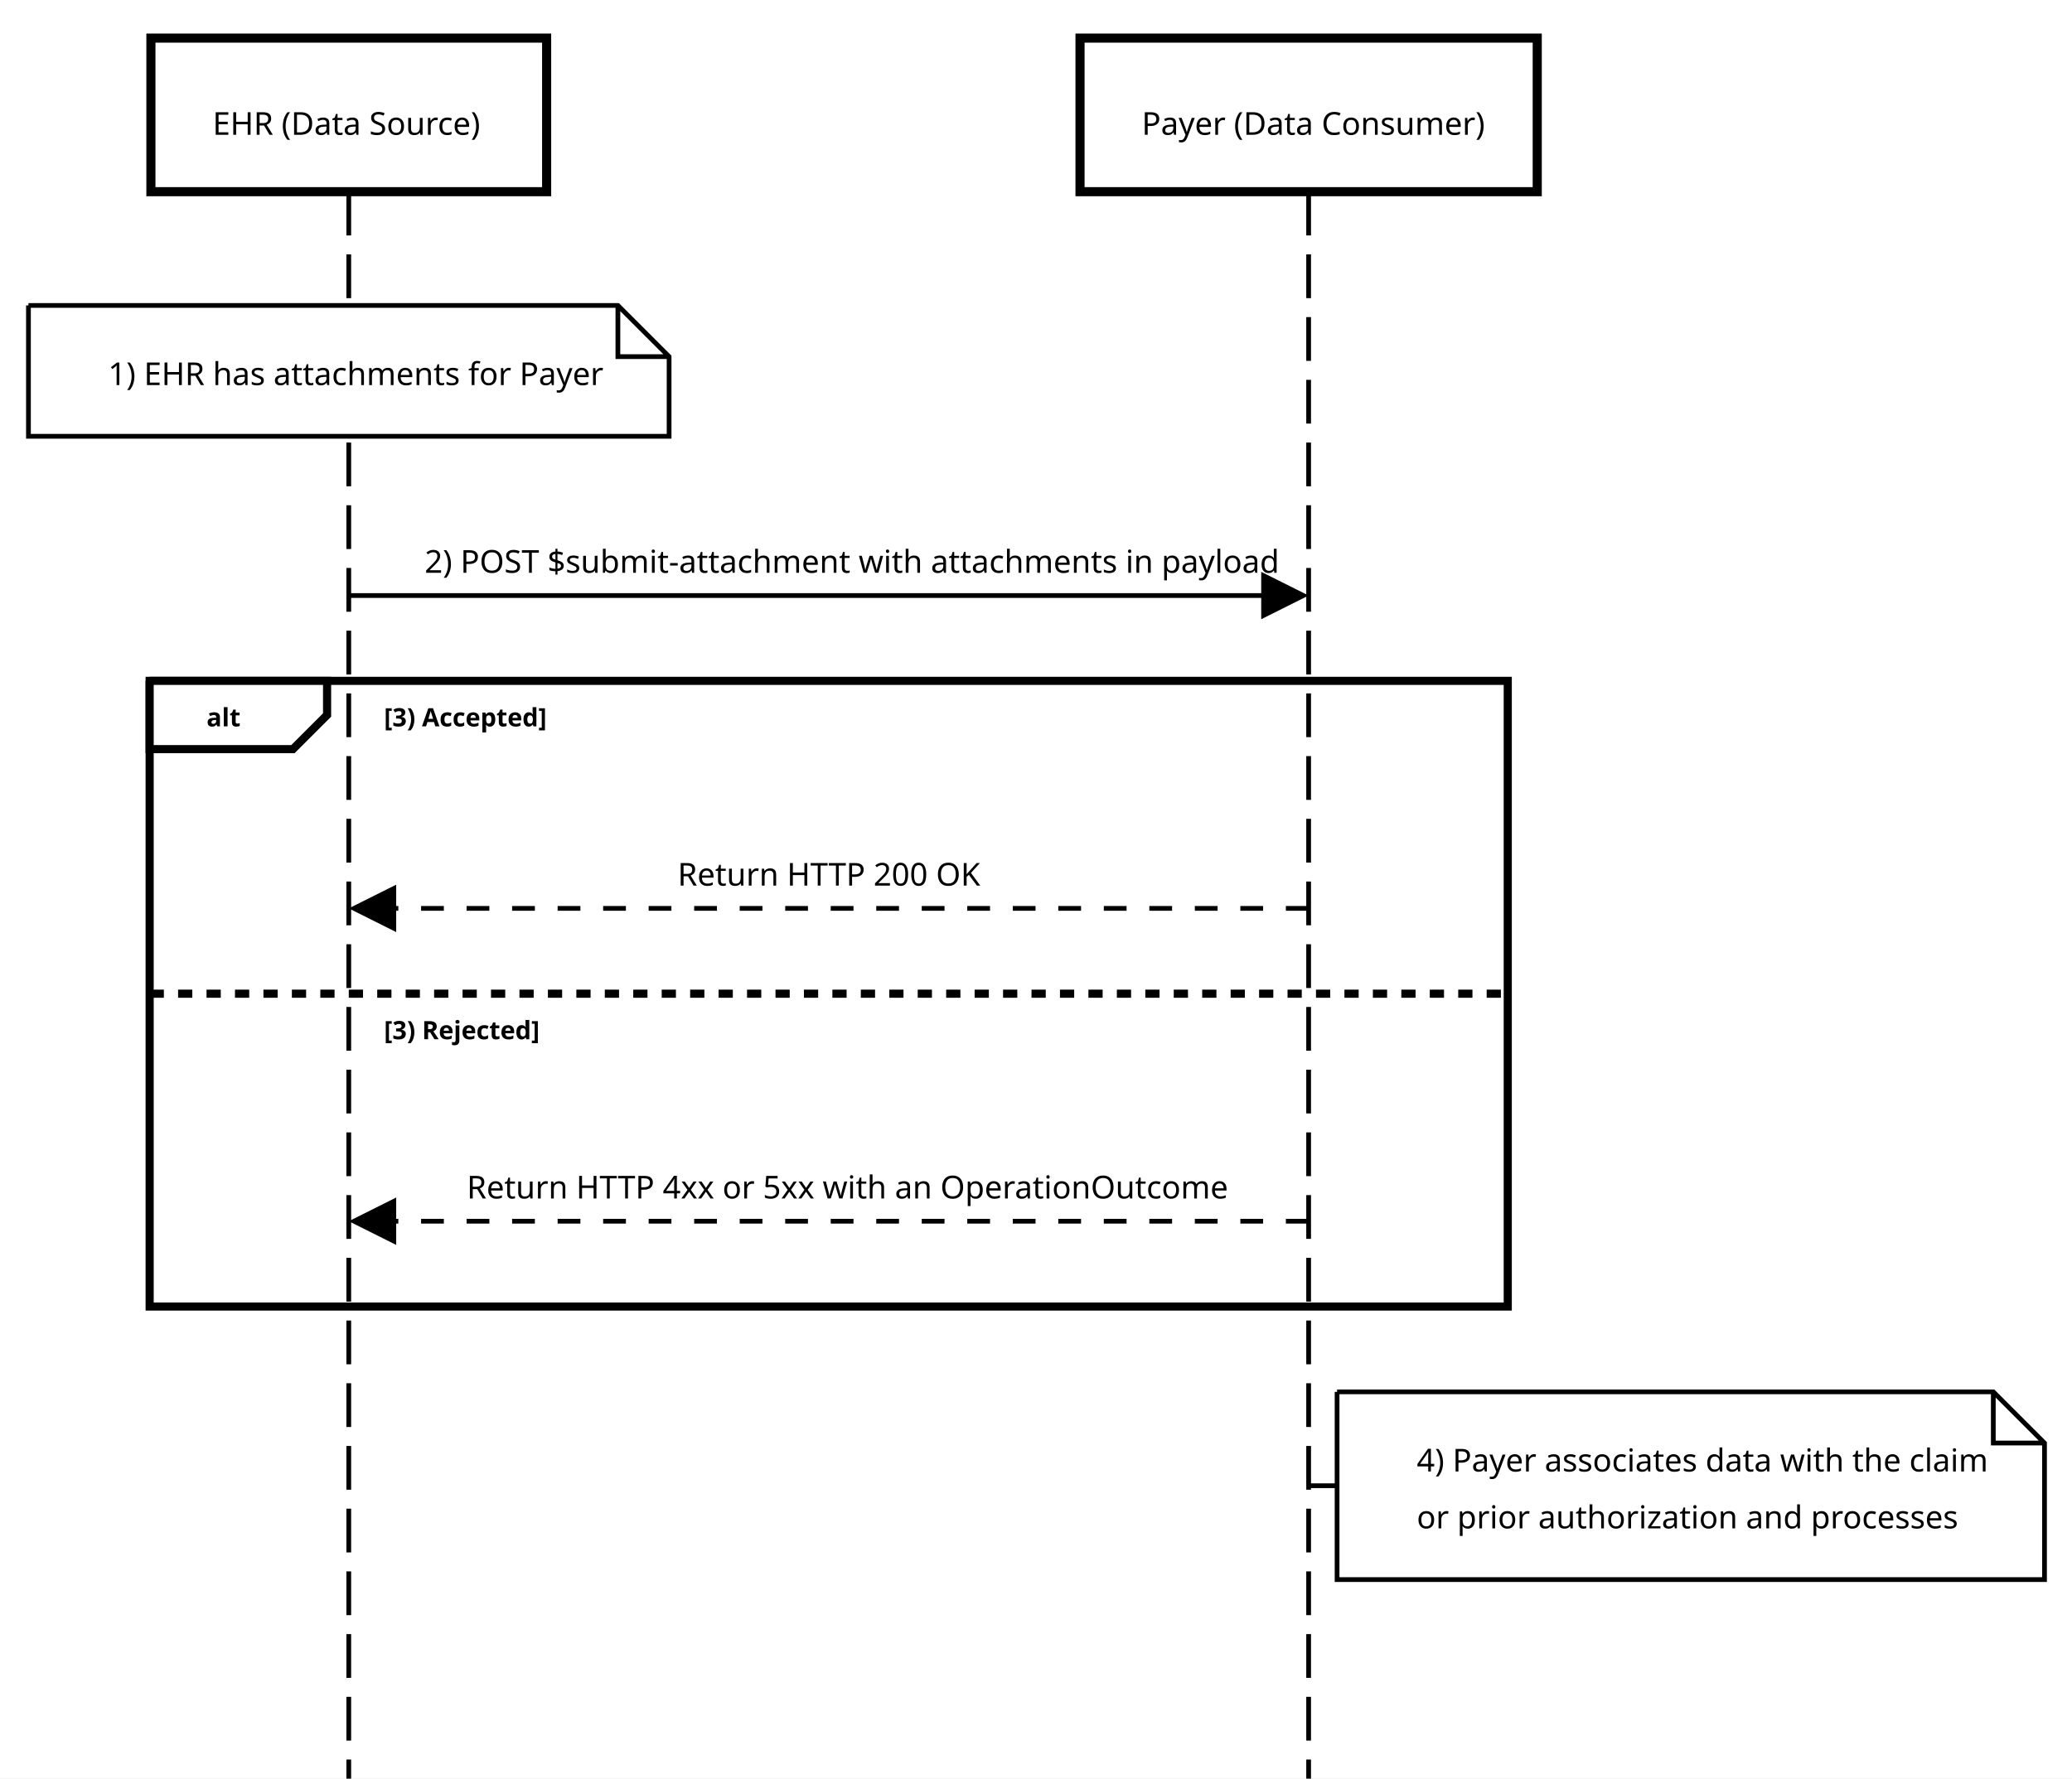
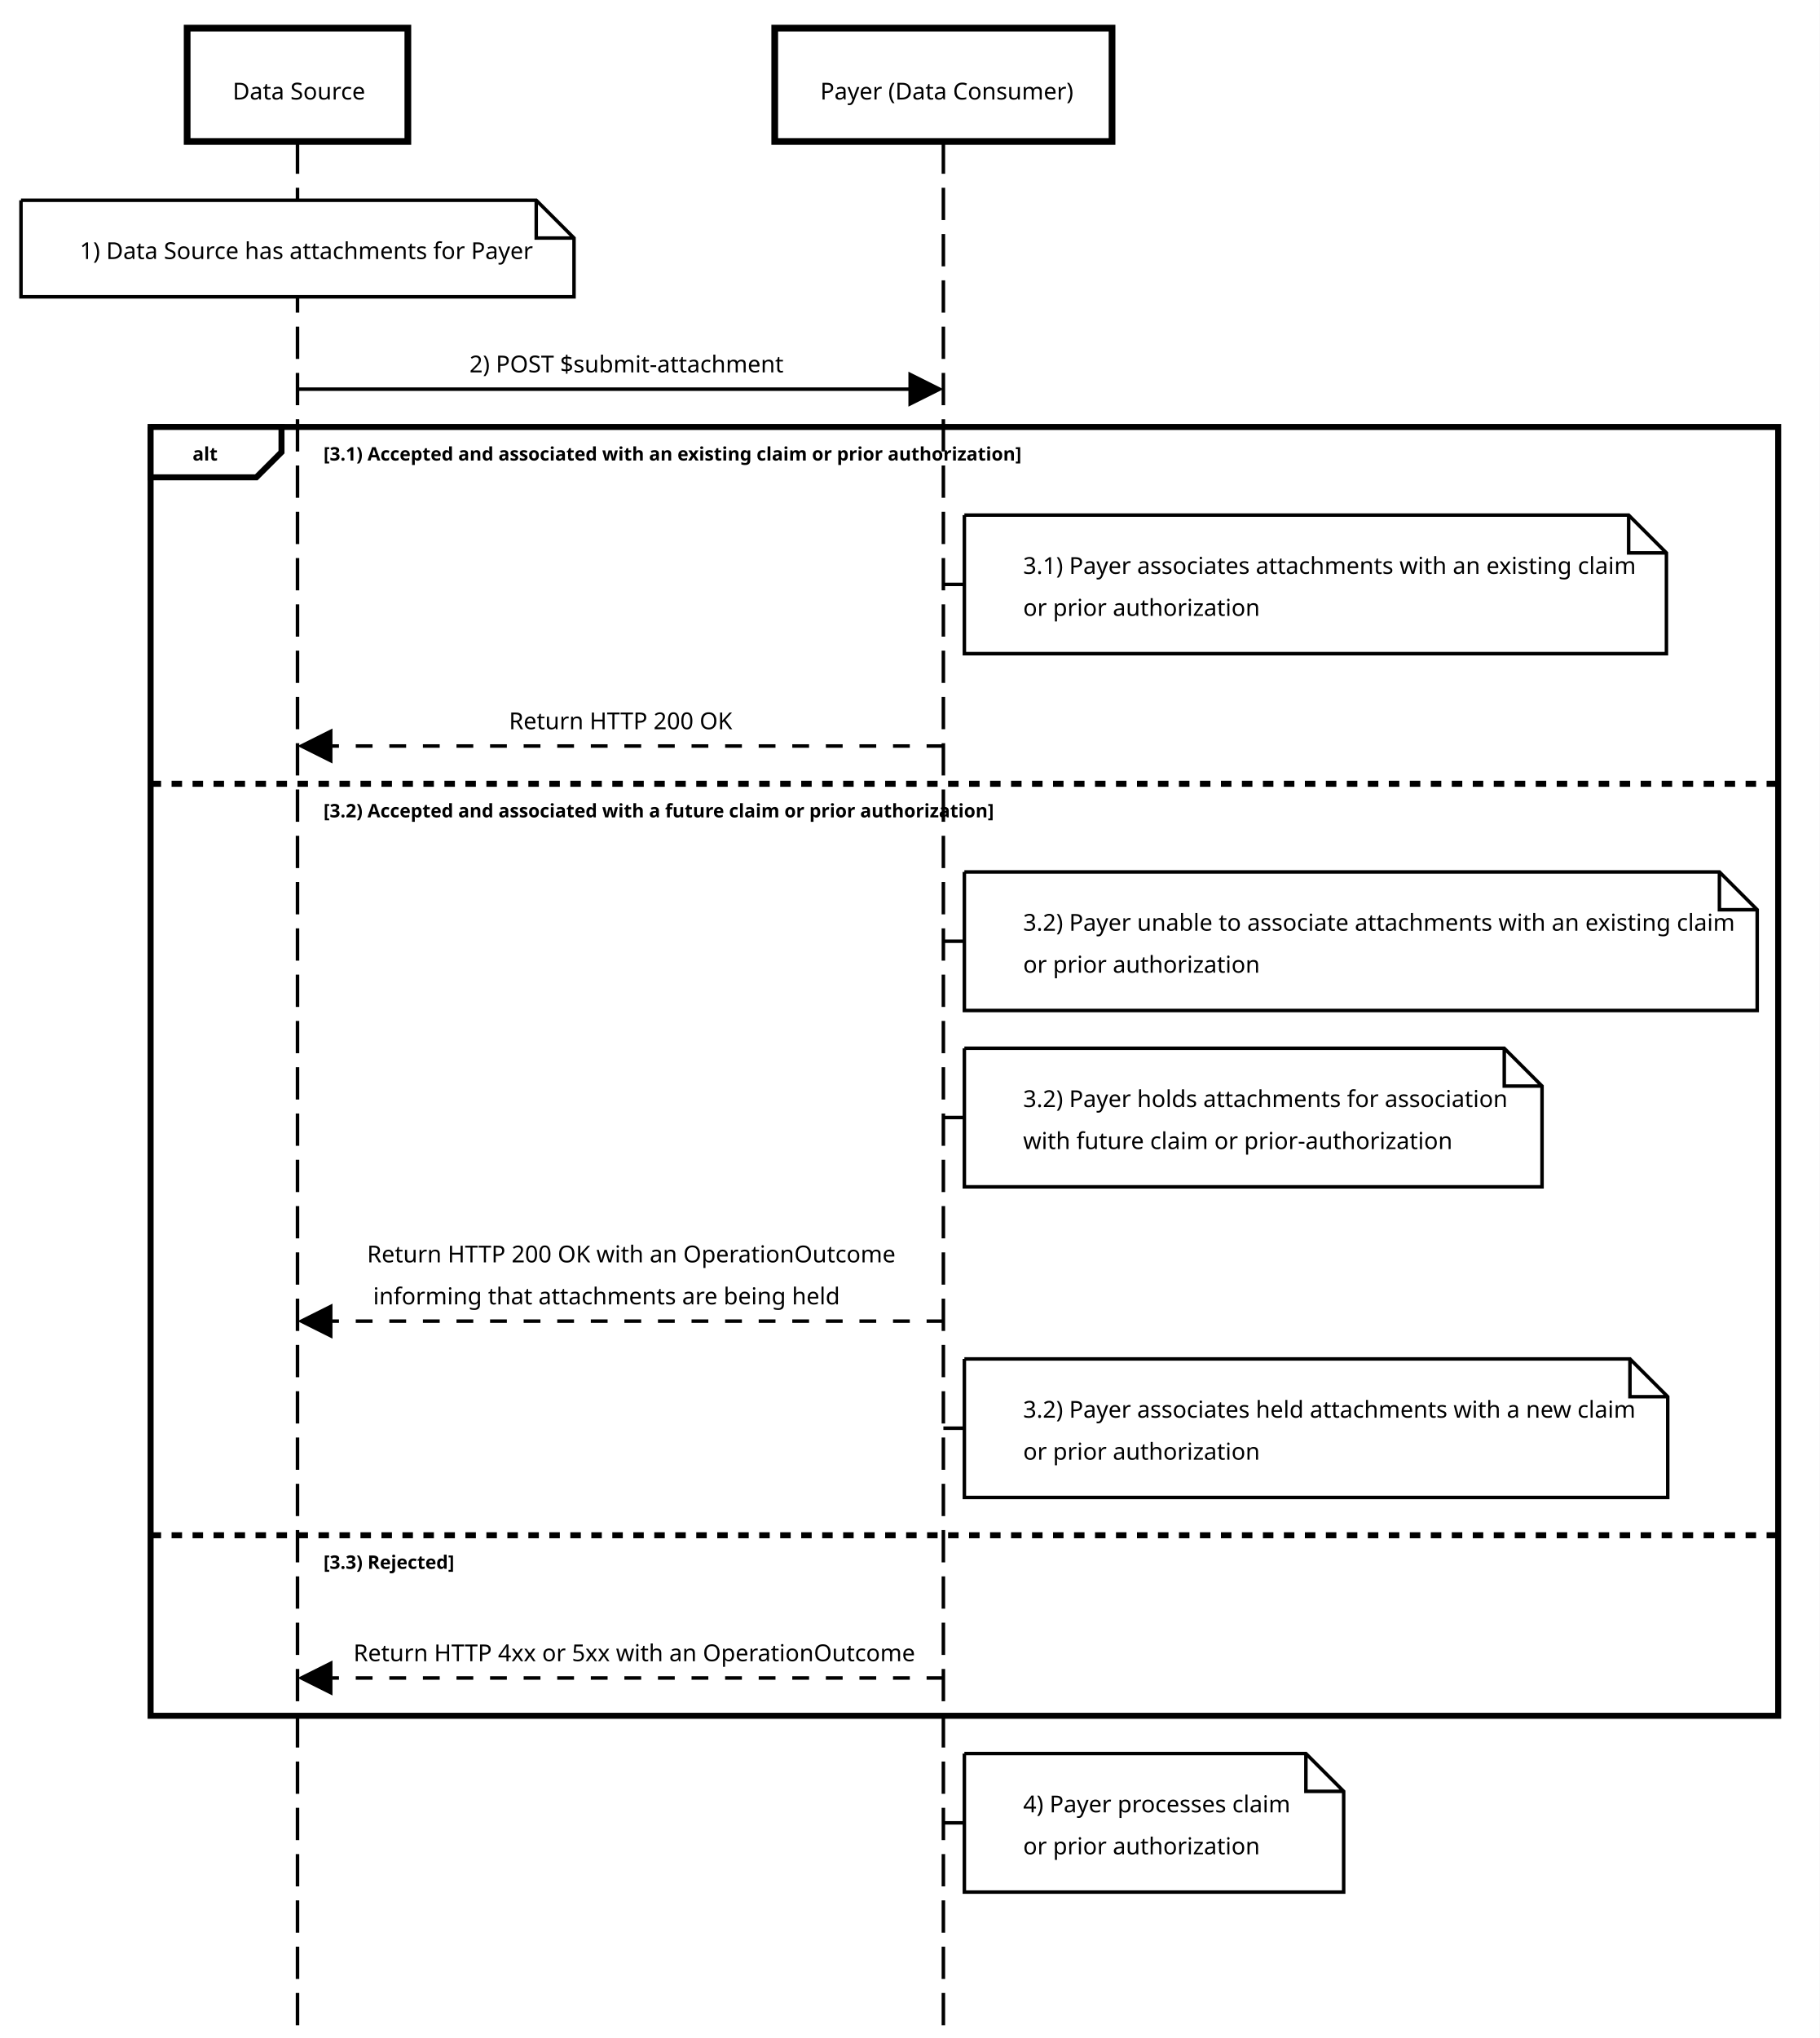
- <svg xmlns="http://www.w3.org/2000/svg" version="1.1" width="961" height="825">
+ <svg xmlns="http://www.w3.org/2000/svg" version="1.1" width="1144" height="1281">
  <defs />
  <g>
    <g />
    <g />
    <g />
    <g />
    <g />
    <g />
+     <g />
+     <g />
+     <g />
+     <g />
+     <g />
+     <g />
+     <g />
+     <g />
+     <g />
+     <g />
    <g>
-       <rect fill="white" stroke="none" x="0" y="0" width="961" height="825" />
+       <rect fill="white" stroke="none" x="0" y="0" width="1144" height="1281" />
    </g>
    <g />
    <g>
-       <path fill="none" stroke="black" paint-order="fill stroke markers" d=" M 161.761 88.926 L 161.761 825.141" stroke-miterlimit="10" stroke-width="2.199" stroke-dasharray="20.298,8.796" />
-       <path fill="none" stroke="black" paint-order="fill stroke markers" d=" M 606.946 88.926 L 606.946 825.141" stroke-miterlimit="10" stroke-width="2.199" stroke-dasharray="20.298,8.796" />
+       <path fill="none" stroke="black" paint-order="fill stroke markers" d=" M 187.03 88.926 L 187.03 1281.647" stroke-miterlimit="10" stroke-width="2.199" stroke-dasharray="20.298,8.796" />
+       <path fill="none" stroke="black" paint-order="fill stroke markers" d=" M 593.08 88.926 L 593.08 1281.647" stroke-miterlimit="10" stroke-width="2.199" stroke-dasharray="20.298,8.796" />
    </g>
    <g>
      <path fill="none" stroke="none" />
      <g>
-         <path fill="white" stroke="black" paint-order="fill stroke markers" d=" M 69.992 17.68 L 253.531 17.68 L 253.531 88.926 L 69.992 88.926 L 69.992 17.68 Z" stroke-miterlimit="10" stroke-width="4.222" stroke-dasharray="" />
+         <path fill="white" stroke="black" paint-order="fill stroke markers" d=" M 117.655 17.68 L 256.405 17.68 L 256.405 88.926 L 117.655 88.926 L 117.655 17.68 Z" stroke-miterlimit="10" stroke-width="4.222" stroke-dasharray="" />
      </g>
      <g>
        <g />
-         <text fill="black" stroke="none" font-family="sans-serif" font-size="11pt" font-style="normal" font-weight="normal" text-decoration="normal" x="98.623" y="62.539" text-anchor="start" dominant-baseline="alphabetic" xml:space="preserve">EHR (Data Source)</text>
+         <text fill="black" stroke="none" font-family="sans-serif" font-size="11pt" font-style="normal" font-weight="normal" text-decoration="normal" x="146.285" y="62.539" text-anchor="start" dominant-baseline="alphabetic" xml:space="preserve">Data Source</text>
      </g>
      <path fill="none" stroke="none" />
      <g>
-         <path fill="white" stroke="black" paint-order="fill stroke markers" d=" M 500.917 17.68 L 712.974 17.68 L 712.974 88.926 L 500.917 88.926 L 500.917 17.68 Z" stroke-miterlimit="10" stroke-width="4.222" stroke-dasharray="" />
+         <path fill="white" stroke="black" paint-order="fill stroke markers" d=" M 487.052 17.68 L 699.109 17.68 L 699.109 88.926 L 487.052 88.926 L 487.052 17.68 Z" stroke-miterlimit="10" stroke-width="4.222" stroke-dasharray="" />
      </g>
      <g>
        <g />
-         <text fill="black" stroke="none" font-family="sans-serif" font-size="11pt" font-style="normal" font-weight="normal" text-decoration="normal" x="529.548" y="62.539" text-anchor="start" dominant-baseline="alphabetic" xml:space="preserve">Payer (Data Consumer)</text>
+         <text fill="black" stroke="none" font-family="sans-serif" font-size="11pt" font-style="normal" font-weight="normal" text-decoration="normal" x="515.682" y="62.539" text-anchor="start" dominant-baseline="alphabetic" xml:space="preserve">Payer (Data Consumer)</text>
      </g>
    </g>
    <g>
-       <path fill="white" stroke="black" paint-order="fill stroke markers" d=" M 13.194 141.702 L 286.58 141.702 L 310.329 165.45 L 310.329 202.393 L 13.194 202.393 L 13.194 141.702 M 286.58 141.702 L 286.58 165.45 L 310.329 165.45" stroke-miterlimit="10" stroke-width="2.199" stroke-dasharray="" />
+       <path fill="white" stroke="black" paint-order="fill stroke markers" d=" M 13.194 125.869 L 337.117 125.869 L 360.866 149.618 L 360.866 186.561 L 13.194 186.561 L 13.194 125.869 M 337.117 125.869 L 337.117 149.618 L 360.866 149.618" stroke-miterlimit="10" stroke-width="2.199" stroke-dasharray="" />
      <g>
-         <text fill="black" stroke="none" font-family="sans-serif" font-size="11pt" font-style="normal" font-weight="normal" text-decoration="normal" x="50.137" y="178.644" text-anchor="start" dominant-baseline="alphabetic" xml:space="preserve">1) EHR has attachments for Payer</text>
+         <text fill="black" stroke="none" font-family="sans-serif" font-size="11pt" font-style="normal" font-weight="normal" text-decoration="normal" x="50.137" y="162.812" text-anchor="start" dominant-baseline="alphabetic" xml:space="preserve">1) Data Source has attachments for Payer</text>
      </g>
      <g>
        <g>
-           <rect fill="white" stroke="none" x="192.987" y="241.975" width="382.734" height="34.304" />
+           <rect fill="white" stroke="none" x="291.179" y="210.309" width="197.752" height="34.304" />
        </g>
-         <text fill="black" stroke="none" font-family="sans-serif" font-size="11pt" font-style="normal" font-weight="normal" text-decoration="normal" x="196.945" y="265.723" text-anchor="start" dominant-baseline="alphabetic" xml:space="preserve">2) POST $submit-attachment with attachments in payload</text>
+         <text fill="black" stroke="none" font-family="sans-serif" font-size="11pt" font-style="normal" font-weight="normal" text-decoration="normal" x="295.137" y="234.058" text-anchor="start" dominant-baseline="alphabetic" xml:space="preserve">2) POST $submit-attachment</text>
      </g>
      <g>
-         <path fill="none" stroke="black" paint-order="fill stroke markers" d=" M 161.761 276.279 L 585.22 276.279" stroke-miterlimit="10" stroke-width="2.199" stroke-dasharray="" />
-         <g transform="translate(606.9458,276.2785) translate(-606.9458,-276.2785)">
-           <path fill="black" stroke="none" paint-order="stroke fill markers" d=" M 584.956 265.284 L 606.946 276.279 L 584.956 287.273 Z" />
+         <path fill="none" stroke="black" paint-order="fill stroke markers" d=" M 187.03 244.613 L 571.355 244.613" stroke-miterlimit="10" stroke-width="2.199" stroke-dasharray="" />
+         <g transform="translate(593.0804,244.6134) translate(-593.0804,-244.6134)">
+           <path fill="black" stroke="none" paint-order="stroke fill markers" d=" M 571.091 233.619 L 593.08 244.613 L 571.091 255.608 Z" />
        </g>
+       </g>
+       <path fill="white" stroke="black" paint-order="fill stroke markers" d=" M 593.08 367.316 L 606.274 367.316 M 606.274 323.776 L 1023.891 323.776 L 1047.64 347.525 L 1047.64 410.855 L 606.274 410.855 L 606.274 323.776 M 1023.891 323.776 L 1023.891 347.525 L 1047.64 347.525" stroke-miterlimit="10" stroke-width="2.199" stroke-dasharray="" />
+       <g>
+         <text fill="black" stroke="none" font-family="sans-serif" font-size="11pt" font-style="normal" font-weight="normal" text-decoration="normal" x="643.217" y="360.719" text-anchor="start" dominant-baseline="alphabetic" xml:space="preserve">3.1) Payer associates attachments with an existing claim</text>
+         <text fill="black" stroke="none" font-family="sans-serif" font-size="11pt" font-style="normal" font-weight="normal" text-decoration="normal" x="643.217" y="387.107" text-anchor="start" dominant-baseline="alphabetic" xml:space="preserve">or prior authorization</text>
      </g>
      <g>
        <g>
-           <rect fill="white" stroke="none" x="310.327" y="387.107" width="148.052" height="34.304" />
+           <rect fill="white" stroke="none" x="316.029" y="434.604" width="148.052" height="34.304" />
        </g>
-         <text fill="black" stroke="none" font-family="sans-serif" font-size="11pt" font-style="normal" font-weight="normal" text-decoration="normal" x="314.286" y="410.855" text-anchor="start" dominant-baseline="alphabetic" xml:space="preserve">Return HTTP 200 OK</text>
+         <text fill="black" stroke="none" font-family="sans-serif" font-size="11pt" font-style="normal" font-weight="normal" text-decoration="normal" x="319.987" y="458.353" text-anchor="start" dominant-baseline="alphabetic" xml:space="preserve">Return HTTP 200 OK</text>
      </g>
      <g>
-         <path fill="none" stroke="black" paint-order="fill stroke markers" d=" M 606.946 421.411 L 183.487 421.411" stroke-miterlimit="10" stroke-width="2.199" stroke-dasharray="10.555" />
-         <g transform="translate(161.7614,421.4105) translate(-161.7614,-421.4105)">
-           <path fill="black" stroke="none" paint-order="stroke fill markers" d=" M 183.751 410.416 L 161.761 421.411 L 183.751 432.405 Z" />
+         <path fill="none" stroke="black" paint-order="fill stroke markers" d=" M 593.08 468.908 L 208.756 468.908" stroke-miterlimit="10" stroke-width="2.199" stroke-dasharray="10.555" />
+         <g transform="translate(187.0298,468.9083) translate(-187.0298,-468.9083)">
+           <path fill="black" stroke="none" paint-order="stroke fill markers" d=" M 209.019 457.913 L 187.03 468.908 L 209.019 479.903 Z" />
        </g>
+       </g>
+       <path fill="white" stroke="black" paint-order="fill stroke markers" d=" M 593.08 591.611 L 606.274 591.611 M 606.274 548.071 L 1080.956 548.071 L 1104.705 571.82 L 1104.705 635.15 L 606.274 635.15 L 606.274 548.071 M 1080.956 548.071 L 1080.956 571.82 L 1104.705 571.82" stroke-miterlimit="10" stroke-width="2.199" stroke-dasharray="" />
+       <g>
+         <text fill="black" stroke="none" font-family="sans-serif" font-size="11pt" font-style="normal" font-weight="normal" text-decoration="normal" x="643.217" y="585.014" text-anchor="start" dominant-baseline="alphabetic" xml:space="preserve">3.2) Payer unable to associate attachments with an existing claim</text>
+         <text fill="black" stroke="none" font-family="sans-serif" font-size="11pt" font-style="normal" font-weight="normal" text-decoration="normal" x="643.217" y="611.402" text-anchor="start" dominant-baseline="alphabetic" xml:space="preserve">or prior authorization</text>
+       </g>
+       <path fill="white" stroke="black" paint-order="fill stroke markers" d=" M 593.08 702.439 L 606.274 702.439 M 606.274 658.899 L 945.688 658.899 L 969.436 682.648 L 969.436 745.978 L 606.274 745.978 L 606.274 658.899 M 945.688 658.899 L 945.688 682.648 L 969.436 682.648" stroke-miterlimit="10" stroke-width="2.199" stroke-dasharray="" />
+       <g>
+         <text fill="black" stroke="none" font-family="sans-serif" font-size="11pt" font-style="normal" font-weight="normal" text-decoration="normal" x="643.217" y="695.842" text-anchor="start" dominant-baseline="alphabetic" xml:space="preserve">3.2) Payer holds attachments for association</text>
+         <text fill="black" stroke="none" font-family="sans-serif" font-size="11pt" font-style="normal" font-weight="normal" text-decoration="normal" x="643.217" y="722.23" text-anchor="start" dominant-baseline="alphabetic" xml:space="preserve">with future claim or prior-authorization</text>
      </g>
      <g>
        <g>
-           <rect fill="white" stroke="none" x="212.554" y="532.239" width="343.6" height="34.304" />
+           <rect fill="white" stroke="none" x="226.802" y="769.727" width="326.506" height="34.304" />
        </g>
-         <text fill="black" stroke="none" font-family="sans-serif" font-size="11pt" font-style="normal" font-weight="normal" text-decoration="normal" x="216.512" y="555.987" text-anchor="start" dominant-baseline="alphabetic" xml:space="preserve">Return HTTP 4xx or 5xx with an OperationOutcome</text>
+         <g>
+           <rect fill="white" stroke="none" x="226.802" y="796.115" width="281.732" height="34.304" />
+         </g>
+         <text fill="black" stroke="none" font-family="sans-serif" font-size="11pt" font-style="normal" font-weight="normal" text-decoration="normal" x="230.76" y="793.476" text-anchor="start" dominant-baseline="alphabetic" xml:space="preserve">Return HTTP 200 OK with an OperationOutcome</text>
+         <text fill="black" stroke="none" font-family="sans-serif" font-size="11pt" font-style="normal" font-weight="normal" text-decoration="normal" x="230.76" y="819.864" text-anchor="start" dominant-baseline="alphabetic" xml:space="preserve"> informing that attachments are being held</text>
      </g>
      <g>
-         <path fill="none" stroke="black" paint-order="fill stroke markers" d=" M 606.946 566.543 L 183.487 566.543" stroke-miterlimit="10" stroke-width="2.199" stroke-dasharray="10.555" />
-         <g transform="translate(161.7614,566.5425) translate(-161.7614,-566.5425)">
-           <path fill="black" stroke="none" paint-order="stroke fill markers" d=" M 183.751 555.548 L 161.761 566.543 L 183.751 577.537 Z" />
+         <path fill="none" stroke="black" paint-order="fill stroke markers" d=" M 593.08 830.419 L 208.756 830.419" stroke-miterlimit="10" stroke-width="2.199" stroke-dasharray="10.555" />
+         <g transform="translate(187.0298,830.4189) translate(-187.0298,-830.4189)">
+           <path fill="black" stroke="none" paint-order="stroke fill markers" d=" M 209.019 819.424 L 187.03 830.419 L 209.019 841.414 Z" />
        </g>
      </g>
-       <path fill="white" stroke="black" paint-order="fill stroke markers" d=" M 606.946 689.245 L 620.14 689.245 M 620.14 645.705 L 924.499 645.705 L 948.248 669.454 L 948.248 732.785 L 620.14 732.785 L 620.14 645.705 M 924.499 645.705 L 924.499 669.454 L 948.248 669.454" stroke-miterlimit="10" stroke-width="2.199" stroke-dasharray="" />
+       <path fill="white" stroke="black" paint-order="fill stroke markers" d=" M 593.08 897.707 L 606.274 897.707 M 606.274 854.168 L 1024.714 854.168 L 1048.463 877.917 L 1048.463 941.247 L 606.274 941.247 L 606.274 854.168 M 1024.714 854.168 L 1024.714 877.917 L 1048.463 877.917" stroke-miterlimit="10" stroke-width="2.199" stroke-dasharray="" />
      <g>
-         <text fill="black" stroke="none" font-family="sans-serif" font-size="11pt" font-style="normal" font-weight="normal" text-decoration="normal" x="657.082" y="682.648" text-anchor="start" dominant-baseline="alphabetic" xml:space="preserve">4) Payer associates data with the claim</text>
-         <text fill="black" stroke="none" font-family="sans-serif" font-size="11pt" font-style="normal" font-weight="normal" text-decoration="normal" x="657.082" y="709.036" text-anchor="start" dominant-baseline="alphabetic" xml:space="preserve">or prior authorization and processes</text>
+         <text fill="black" stroke="none" font-family="sans-serif" font-size="11pt" font-style="normal" font-weight="normal" text-decoration="normal" x="643.217" y="891.11" text-anchor="start" dominant-baseline="alphabetic" xml:space="preserve">3.2) Payer associates held attachments with a new claim</text>
+         <text fill="black" stroke="none" font-family="sans-serif" font-size="11pt" font-style="normal" font-weight="normal" text-decoration="normal" x="643.217" y="917.498" text-anchor="start" dominant-baseline="alphabetic" xml:space="preserve">or prior authorization</text>
+       </g>
+       <g>
+         <g>
+           <rect fill="white" stroke="none" x="218.255" y="1020.41" width="343.6" height="34.304" />
+         </g>
+         <text fill="black" stroke="none" font-family="sans-serif" font-size="11pt" font-style="normal" font-weight="normal" text-decoration="normal" x="222.213" y="1044.159" text-anchor="start" dominant-baseline="alphabetic" xml:space="preserve">Return HTTP 4xx or 5xx with an OperationOutcome</text>
+       </g>
+       <g>
+         <path fill="none" stroke="black" paint-order="fill stroke markers" d=" M 593.08 1054.714 L 208.756 1054.714" stroke-miterlimit="10" stroke-width="2.199" stroke-dasharray="10.555" />
+         <g transform="translate(187.0298,1054.714) translate(-187.0298,-1054.714)">
+           <path fill="black" stroke="none" paint-order="stroke fill markers" d=" M 209.019 1043.719 L 187.03 1054.714 L 209.019 1065.709 Z" />
+         </g>
+       </g>
+       <path fill="white" stroke="black" paint-order="fill stroke markers" d=" M 593.08 1145.751 L 606.274 1145.751 M 606.274 1102.212 L 820.985 1102.212 L 844.734 1125.96 L 844.734 1189.291 L 606.274 1189.291 L 606.274 1102.212 M 820.985 1102.212 L 820.985 1125.96 L 844.734 1125.96" stroke-miterlimit="10" stroke-width="2.199" stroke-dasharray="" />
+       <g>
+         <text fill="black" stroke="none" font-family="sans-serif" font-size="11pt" font-style="normal" font-weight="normal" text-decoration="normal" x="643.217" y="1139.154" text-anchor="start" dominant-baseline="alphabetic" xml:space="preserve">4) Payer processes claim</text>
+         <text fill="black" stroke="none" font-family="sans-serif" font-size="11pt" font-style="normal" font-weight="normal" text-decoration="normal" x="643.217" y="1165.542" text-anchor="start" dominant-baseline="alphabetic" xml:space="preserve">or prior authorization</text>
      </g>
      <g>
        <g />
-         <path fill="none" stroke="black" paint-order="fill stroke markers" d=" M 69.405 315.86 L 699.302 315.86 L 699.302 606.124 L 69.405 606.124 L 69.405 315.86 Z" stroke-miterlimit="10" stroke-width="3.77" stroke-dasharray="" />
-         <path fill="white" stroke="black" paint-order="fill stroke markers" d=" M 69.405 315.86 L 69.405 347.525 L 135.869 347.525 L 151.701 331.693 L 151.701 315.86 L 69.405 315.86" stroke-miterlimit="10" stroke-width="3.77" stroke-dasharray="" />
-         <text fill="black" stroke="none" font-family="sans-serif" font-size="8.8pt" font-style="normal" font-weight="bold" text-decoration="normal" x="95.792" y="336.97" text-anchor="start" dominant-baseline="alphabetic" xml:space="preserve">alt</text>
-         <text fill="black" stroke="none" font-family="sans-serif" font-size="8.8pt" font-style="normal" font-weight="bold" text-decoration="normal" x="178.089" y="336.97" text-anchor="start" dominant-baseline="alphabetic" xml:space="preserve">[3) Accepted]</text>
+         <path fill="none" stroke="black" paint-order="fill stroke markers" d=" M 94.673 268.362 L 1117.899 268.362 L 1117.899 1078.463 L 94.673 1078.463 L 94.673 268.362 Z" stroke-miterlimit="10" stroke-width="3.77" stroke-dasharray="" />
+         <path fill="white" stroke="black" paint-order="fill stroke markers" d=" M 94.673 268.362 L 94.673 300.027 L 161.137 300.027 L 176.97 284.195 L 176.97 268.362 L 94.673 268.362" stroke-miterlimit="10" stroke-width="3.77" stroke-dasharray="" />
+         <text fill="black" stroke="none" font-family="sans-serif" font-size="8.8pt" font-style="normal" font-weight="bold" text-decoration="normal" x="121.061" y="289.472" text-anchor="start" dominant-baseline="alphabetic" xml:space="preserve">alt</text>
+         <text fill="black" stroke="none" font-family="sans-serif" font-size="8.8pt" font-style="normal" font-weight="bold" text-decoration="normal" x="203.357" y="289.472" text-anchor="start" dominant-baseline="alphabetic" xml:space="preserve">[3.1) Accepted and associated with an existing claim or prior authorization]</text>
        <g>
-           <path fill="none" stroke="black" paint-order="fill stroke markers" d=" M 69.405 460.992 L 699.302 460.992" stroke-miterlimit="10" stroke-width="3.77" stroke-dasharray="6.597" />
+           <path fill="none" stroke="black" paint-order="fill stroke markers" d=" M 94.673 492.657 L 1117.899 492.657" stroke-miterlimit="10" stroke-width="3.77" stroke-dasharray="6.597" />
        </g>
        <g />
-         <text fill="black" stroke="none" font-family="sans-serif" font-size="8.8pt" font-style="normal" font-weight="bold" text-decoration="normal" x="178.089" y="482.102" text-anchor="start" dominant-baseline="alphabetic" xml:space="preserve">[3) Rejected]</text>
+         <text fill="black" stroke="none" font-family="sans-serif" font-size="8.8pt" font-style="normal" font-weight="bold" text-decoration="normal" x="203.357" y="513.767" text-anchor="start" dominant-baseline="alphabetic" xml:space="preserve">[3.2) Accepted and associated with a future claim or prior authorization]</text>
+         <g>
+           <path fill="none" stroke="black" paint-order="fill stroke markers" d=" M 94.673 964.996 L 1117.899 964.996" stroke-miterlimit="10" stroke-width="3.77" stroke-dasharray="6.597" />
+         </g>
+         <g />
+         <text fill="black" stroke="none" font-family="sans-serif" font-size="8.8pt" font-style="normal" font-weight="bold" text-decoration="normal" x="203.357" y="986.106" text-anchor="start" dominant-baseline="alphabetic" xml:space="preserve">[3.3) Rejected]</text>
      </g>
+       <g />
      <g />
    </g>
    <g />
    <g />
  </g>
</svg>
